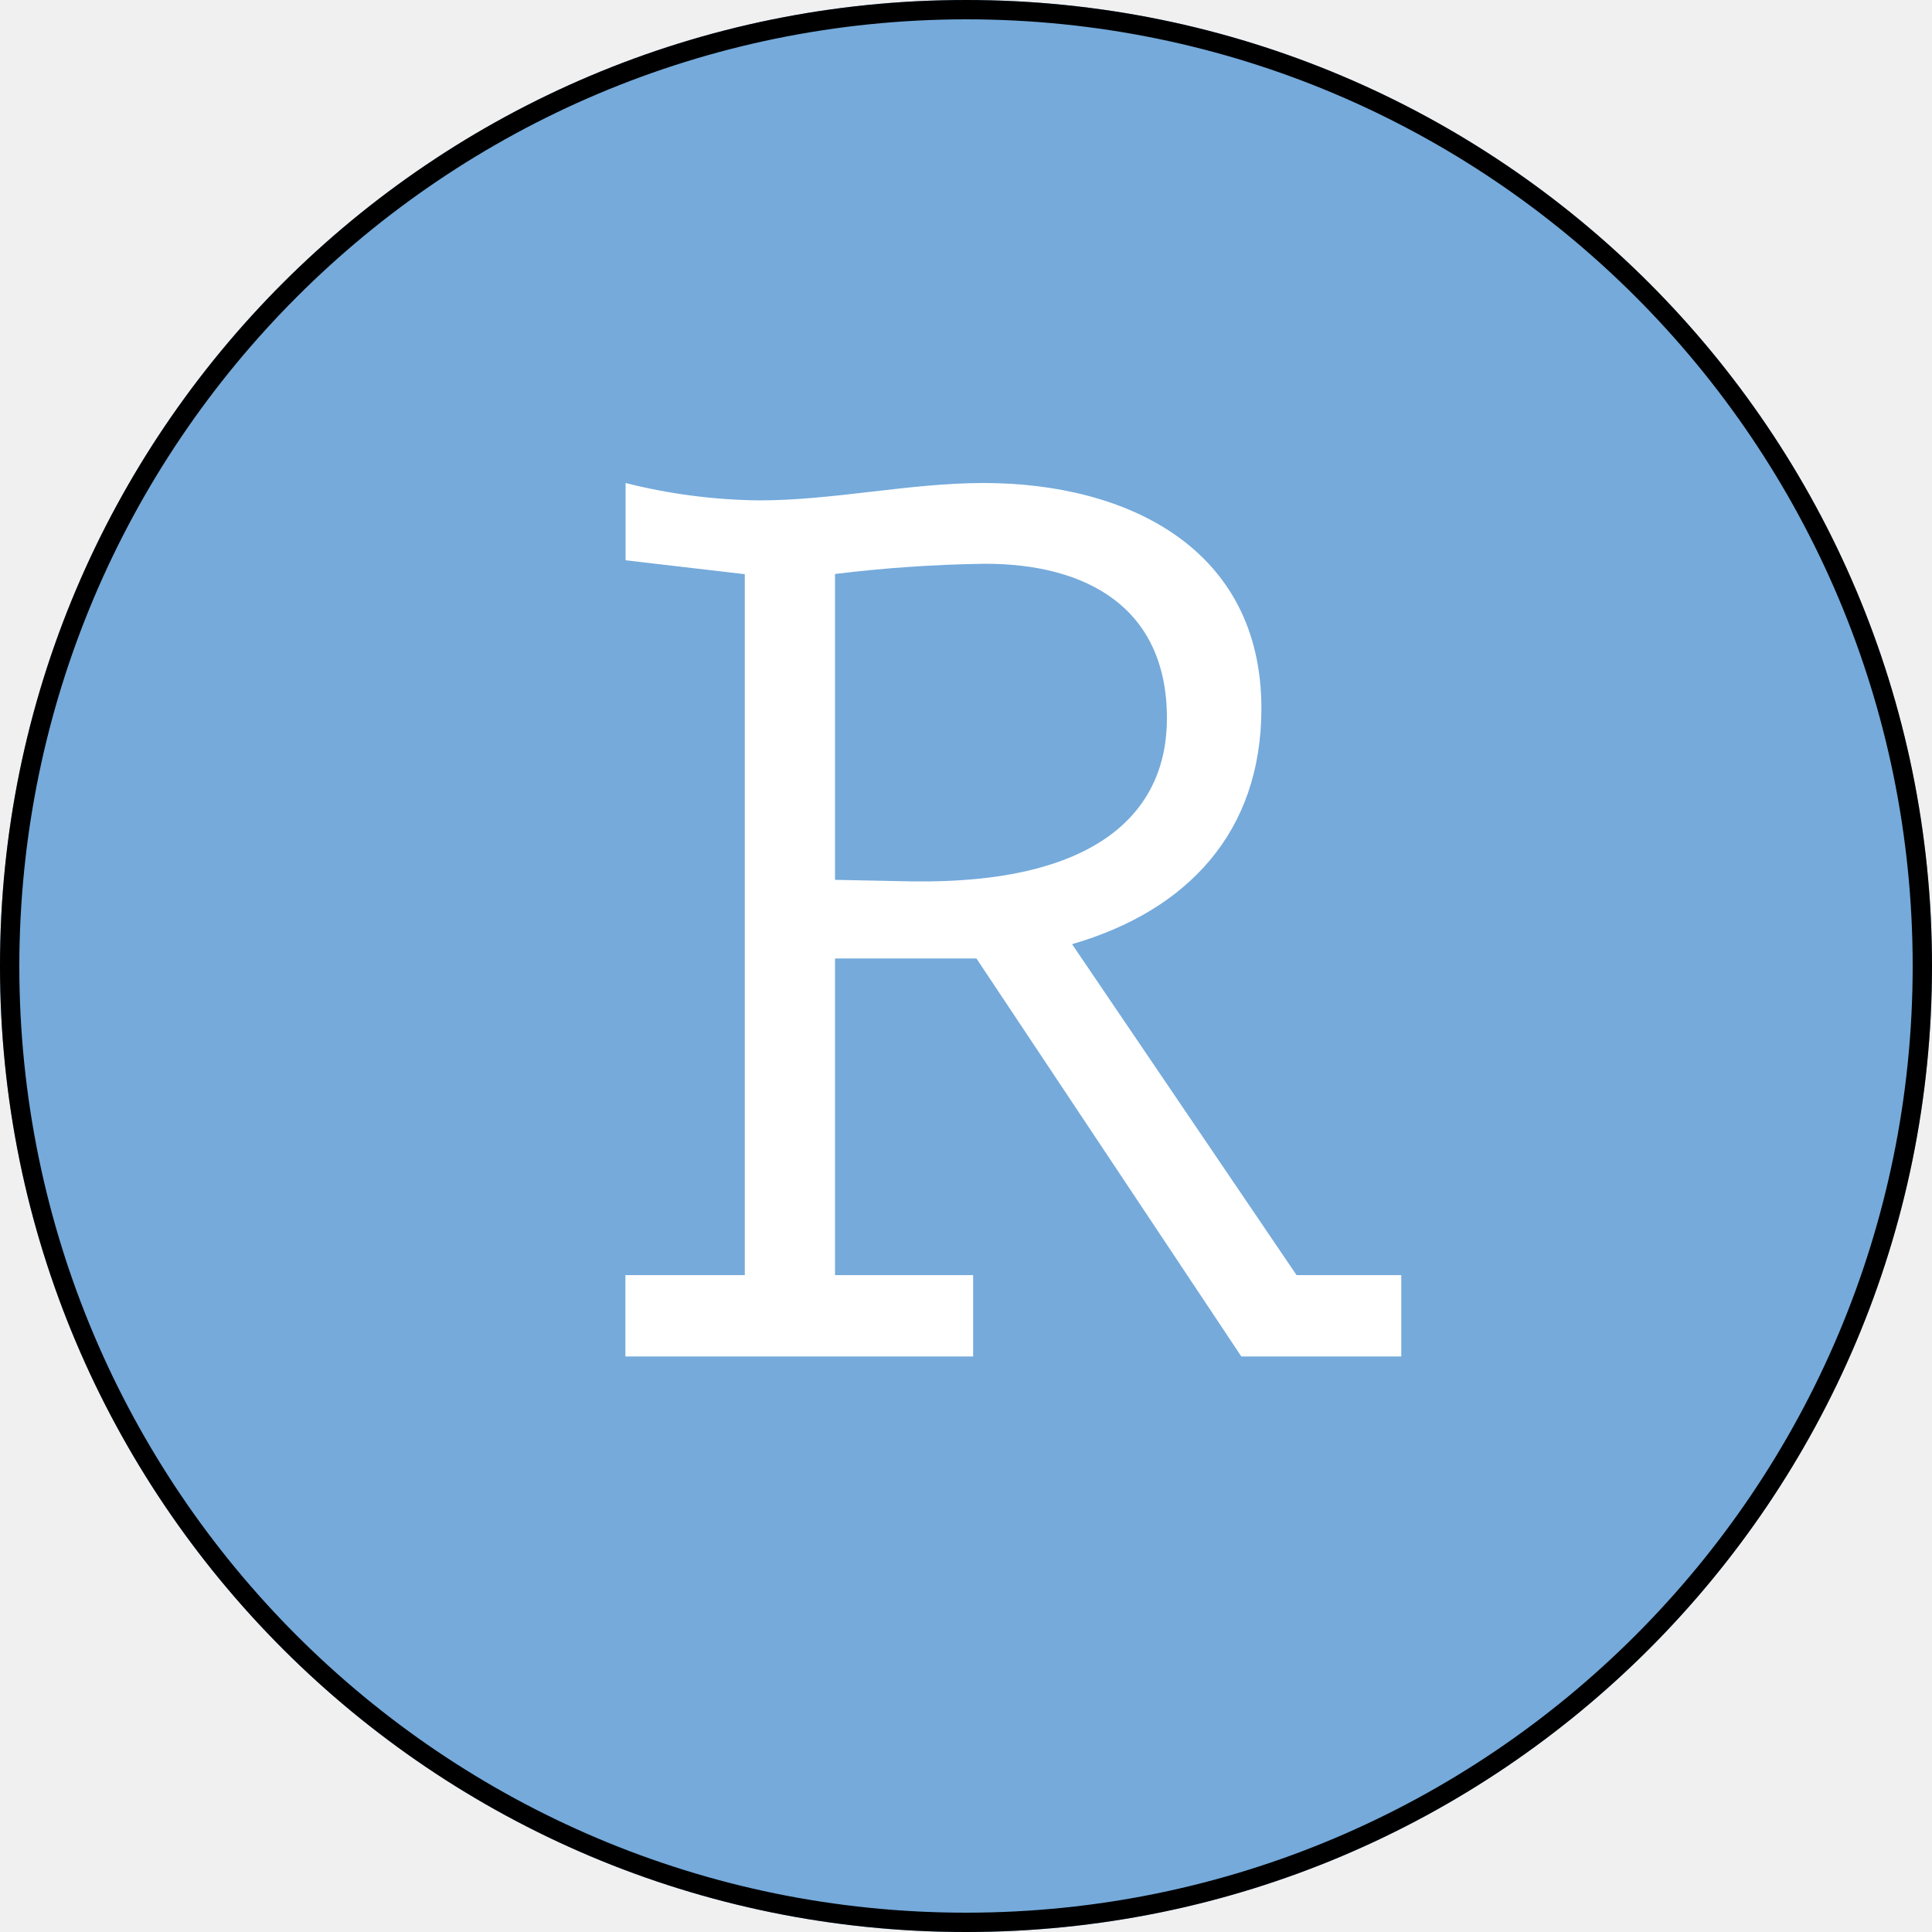
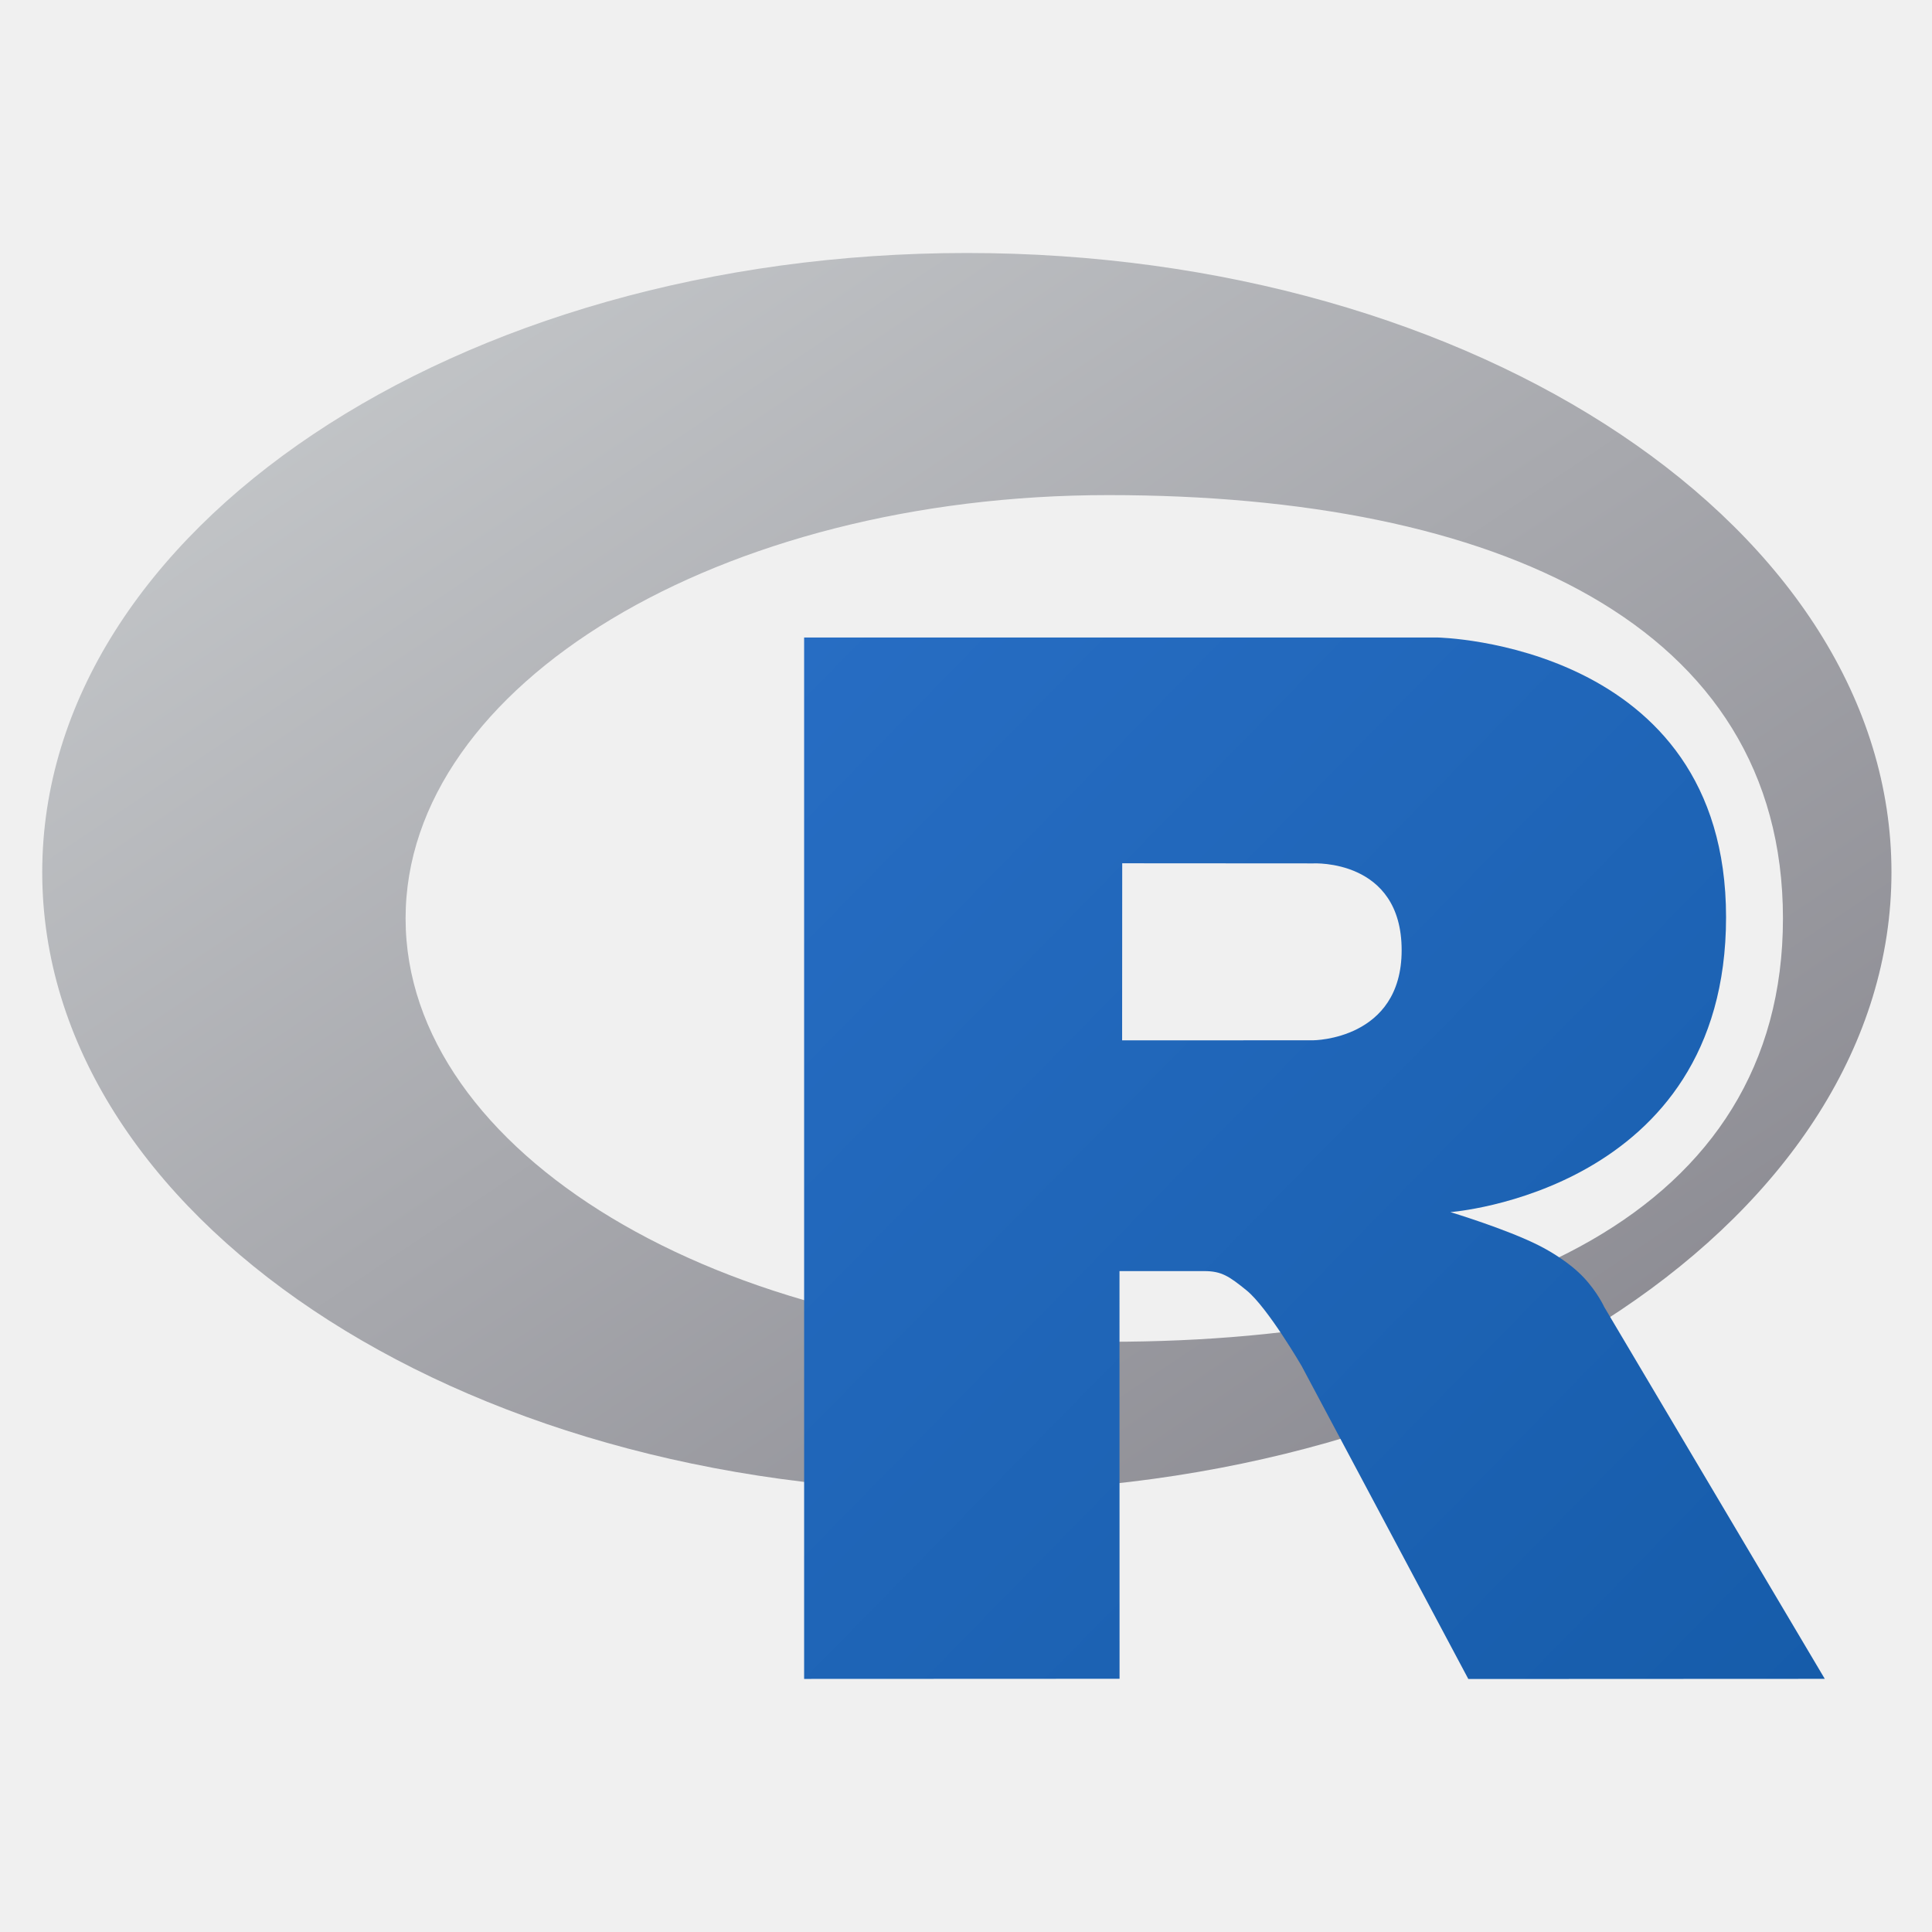
- <svg xmlns="http://www.w3.org/2000/svg" viewBox="0 0 100 100">
-   <g id="Layer_2" data-name="Layer 2">
-     <g id="environment-r">
-       <circle cx="50" cy="50" r="50" fill="#75aadb" />
-       <path d="M67.11,66h5.42v4.21H64.25L50.54,49.61H43.22V66h7.15v4.21h-18V66h6.18V29.72L32.38,29V25a29.47,29.47,0,0,0,6.92.9c3.84,0,7.77-.9,11.61-.9,7.45,0,14.38,3.39,14.38,11.67,0,6.41-3.84,10.47-9.8,12.2ZM43.22,45.54l3.93.08c9.57.15,13.25-3.53,13.25-8.44,0-5.73-4.15-8-9.41-8a71.29,71.29,0,0,0-7.77.53Z" fill="#fff" />
-       <path d="M50,1A49,49,0,1,1,1,50,49.05,49.05,0,0,1,50,1m0-1a50,50,0,1,0,50,50A50,50,0,0,0,50,0Z" />
-     </g>
+ <svg xmlns="http://www.w3.org/2000/svg" viewBox="0 0 100 100" version="1.1" id="svg2" xml:space="preserve">
+   <defs id="defs2">
+     <linearGradient id="gradientFill-1" x1="0.741" x2="590.863" y1="3.666" y2="593.787" gradientUnits="userSpaceOnUse" spreadMethod="pad" gradientTransform="scale(1.221942,0.8183692)">
+       <stop offset="0" stop-color="rgb(203,206,208)" stop-opacity="1" id="stop1" />
+       <stop offset="1" stop-color="rgb(132,131,139)" stop-opacity="1" id="stop2" />
+     </linearGradient>
+     <linearGradient id="gradientFill-2" x1="301.026" x2="703.068" y1="151.401" y2="553.442" gradientUnits="userSpaceOnUse" spreadMethod="pad" gradientTransform="scale(0.9899476,1.010155)">
+       <stop offset="0" stop-color="rgb(39,109,195)" stop-opacity="1" id="stop3" />
+       <stop offset="1" stop-color="rgb(22,92,170)" stop-opacity="1" id="stop4" />
+     </linearGradient>
+   </defs>
+   <g id="g2" transform="matrix(0.1327368,0,0,0.1327368,2.065882,12.69683)">
+     <path d="M 361.453,485.937 C 162.329,485.937 0.906,377.828 0.906,244.469 0.906,111.109 162.329,3 361.453,3 560.578,3 722,111.109 722,244.469 722,377.828 560.578,485.937 361.453,485.937 Z M 416.641,97.406 c -151.352,0 -274.047,73.908 -274.047,165.078 0,91.17 122.695,165.078 274.047,165.078 151.351,0 263.046,-50.529 263.046,-165.078 0,-114.513 -111.695,-165.078 -263.046,-165.078 z" fill="url(#gradientFill-1)" fill-rule="evenodd" id="path4" style="fill:url(#gradientFill-1)" />
+     <path d="m 550,377 c 0,0 21.822,6.585 34.5,13 4.399,2.226 12.01,6.668 17.5,12.5 5.378,5.712 8,11.5 8,11.5 L 696,559 557,559.062 492,437 c 0,0 -13.31,-22.869 -21.5,-29.5 -6.832,-5.531 -9.745,-7.5 -16.5,-7.5 -4.702,0 -33.026,0 -33.026,0 L 421,558.974 298,559.026 V 152.938 h 247 c 0,0 112.5,2.029 112.5,109.062 0,107.033 -107.5,115 -107.5,115 z m -53.5,-135.976 -74.463,-0.048 -0.037,69.05 74.5,-0.024 c 0,0 34.5,-0.107 34.5,-35.125 0,-35.722 -34.5,-33.853 -34.5,-33.853 z" fill="url(#gradientFill-2)" fill-rule="evenodd" id="path5" style="fill:url(#gradientFill-2)" />
  </g>
</svg>
